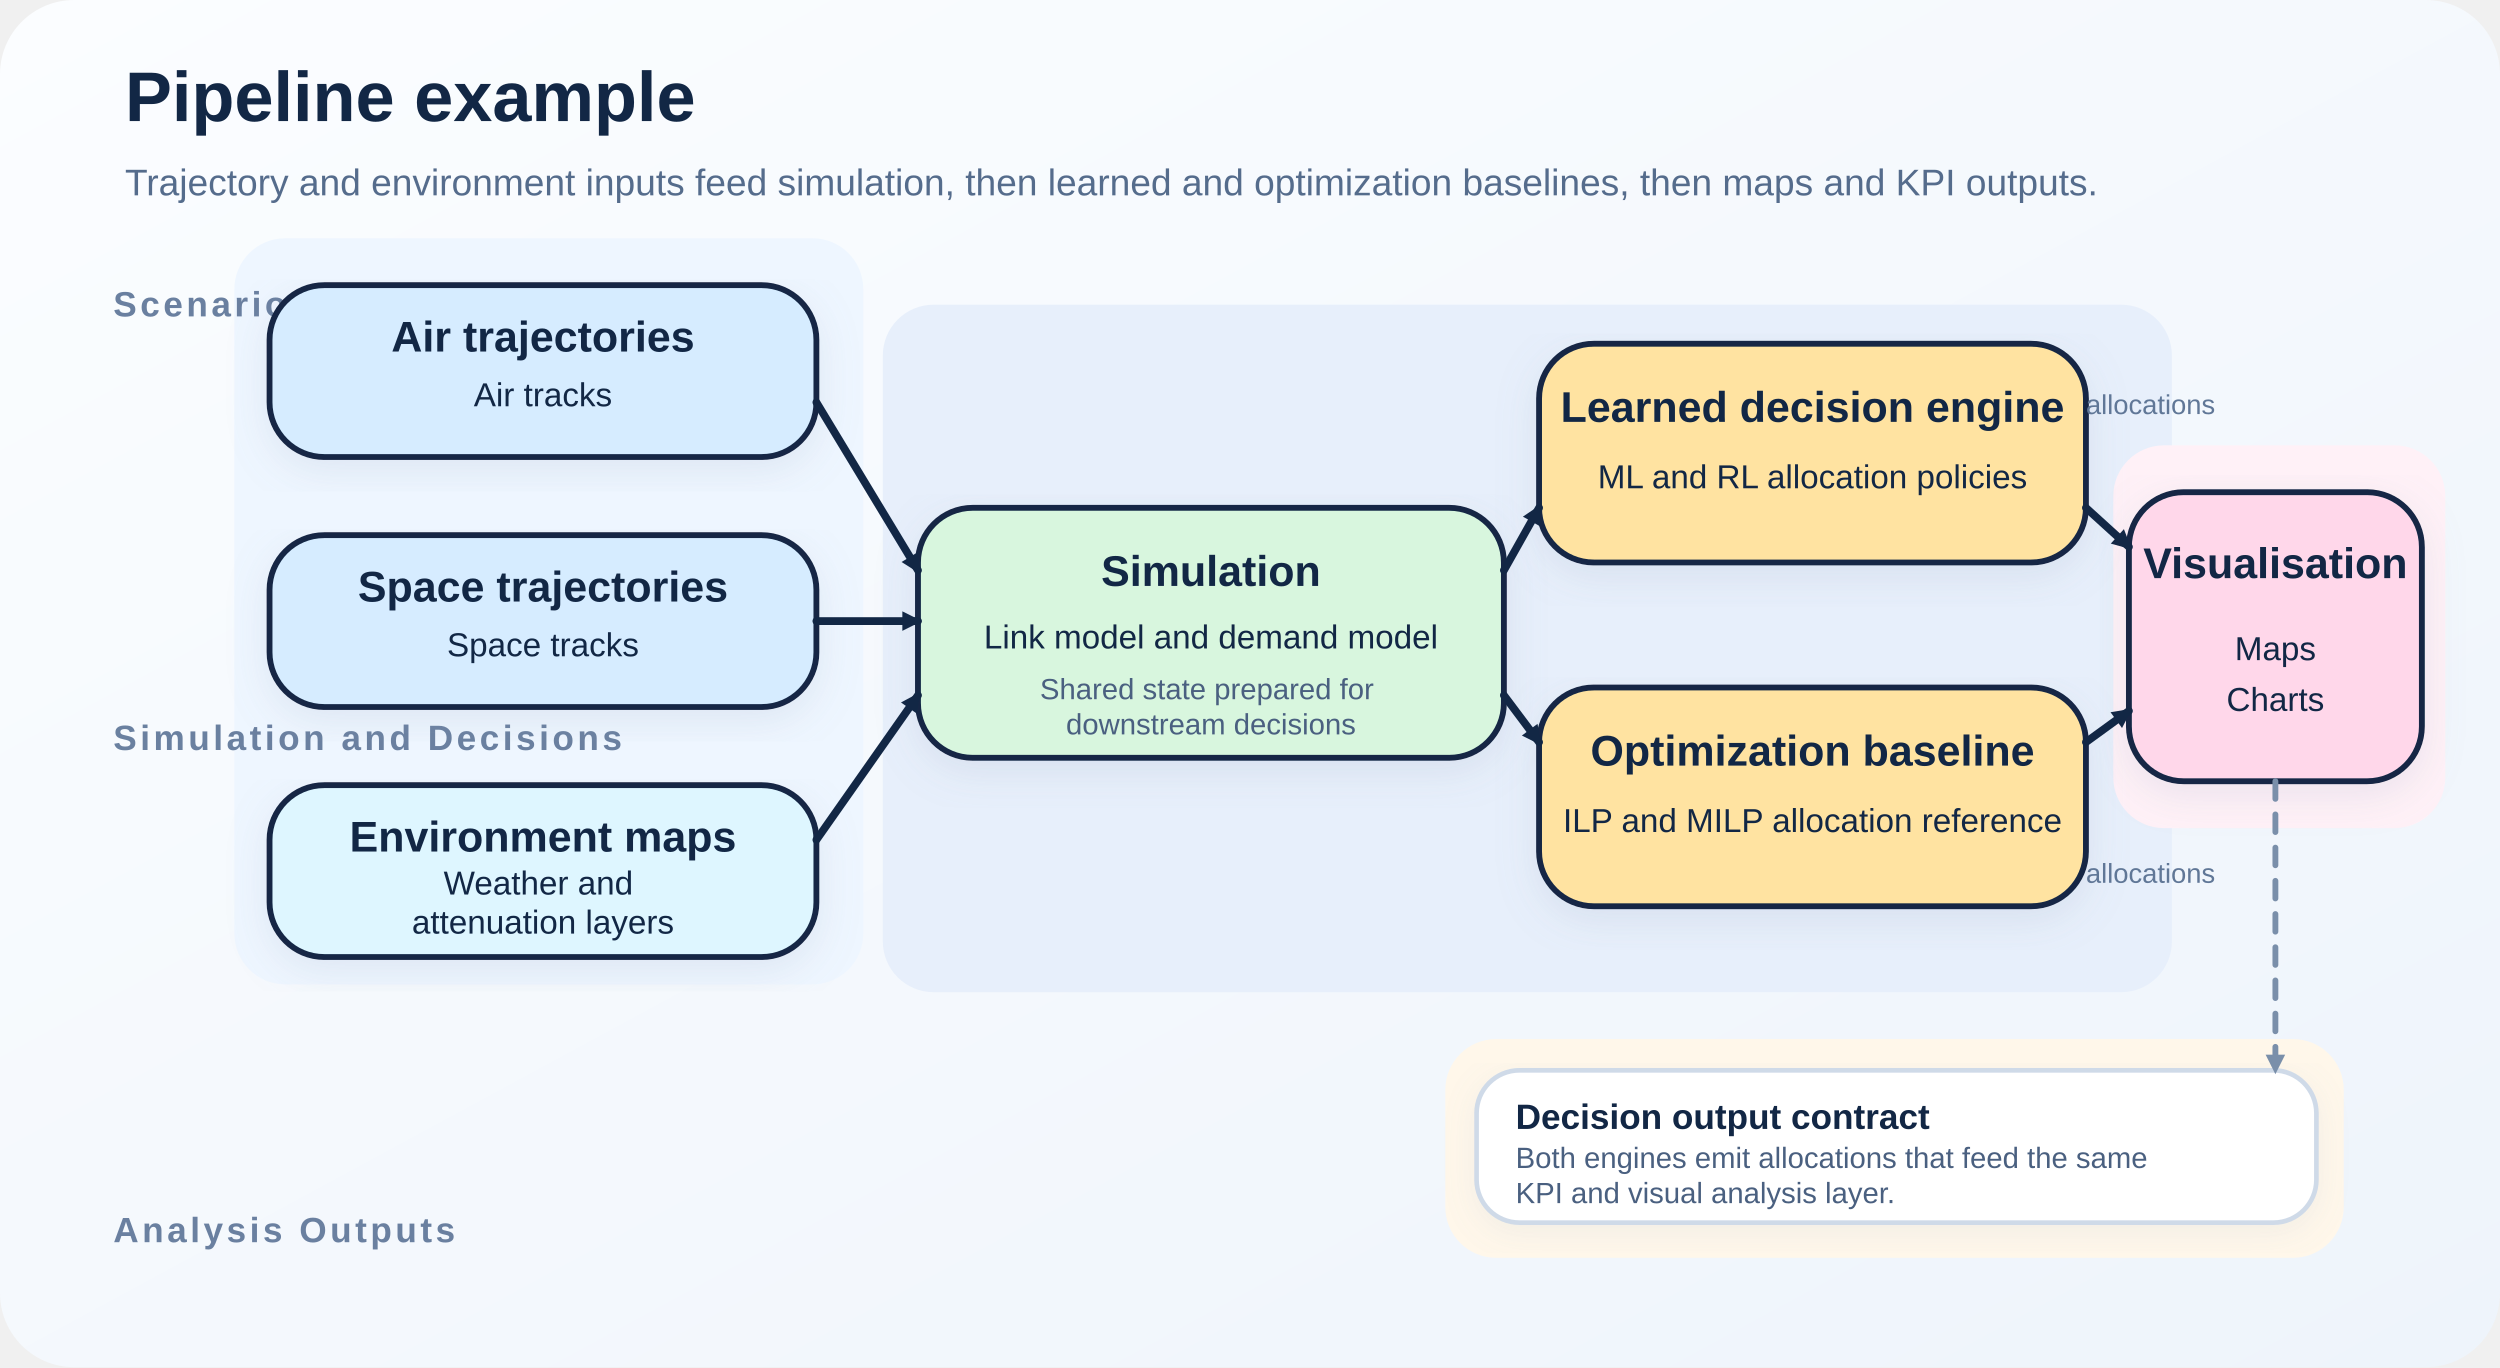
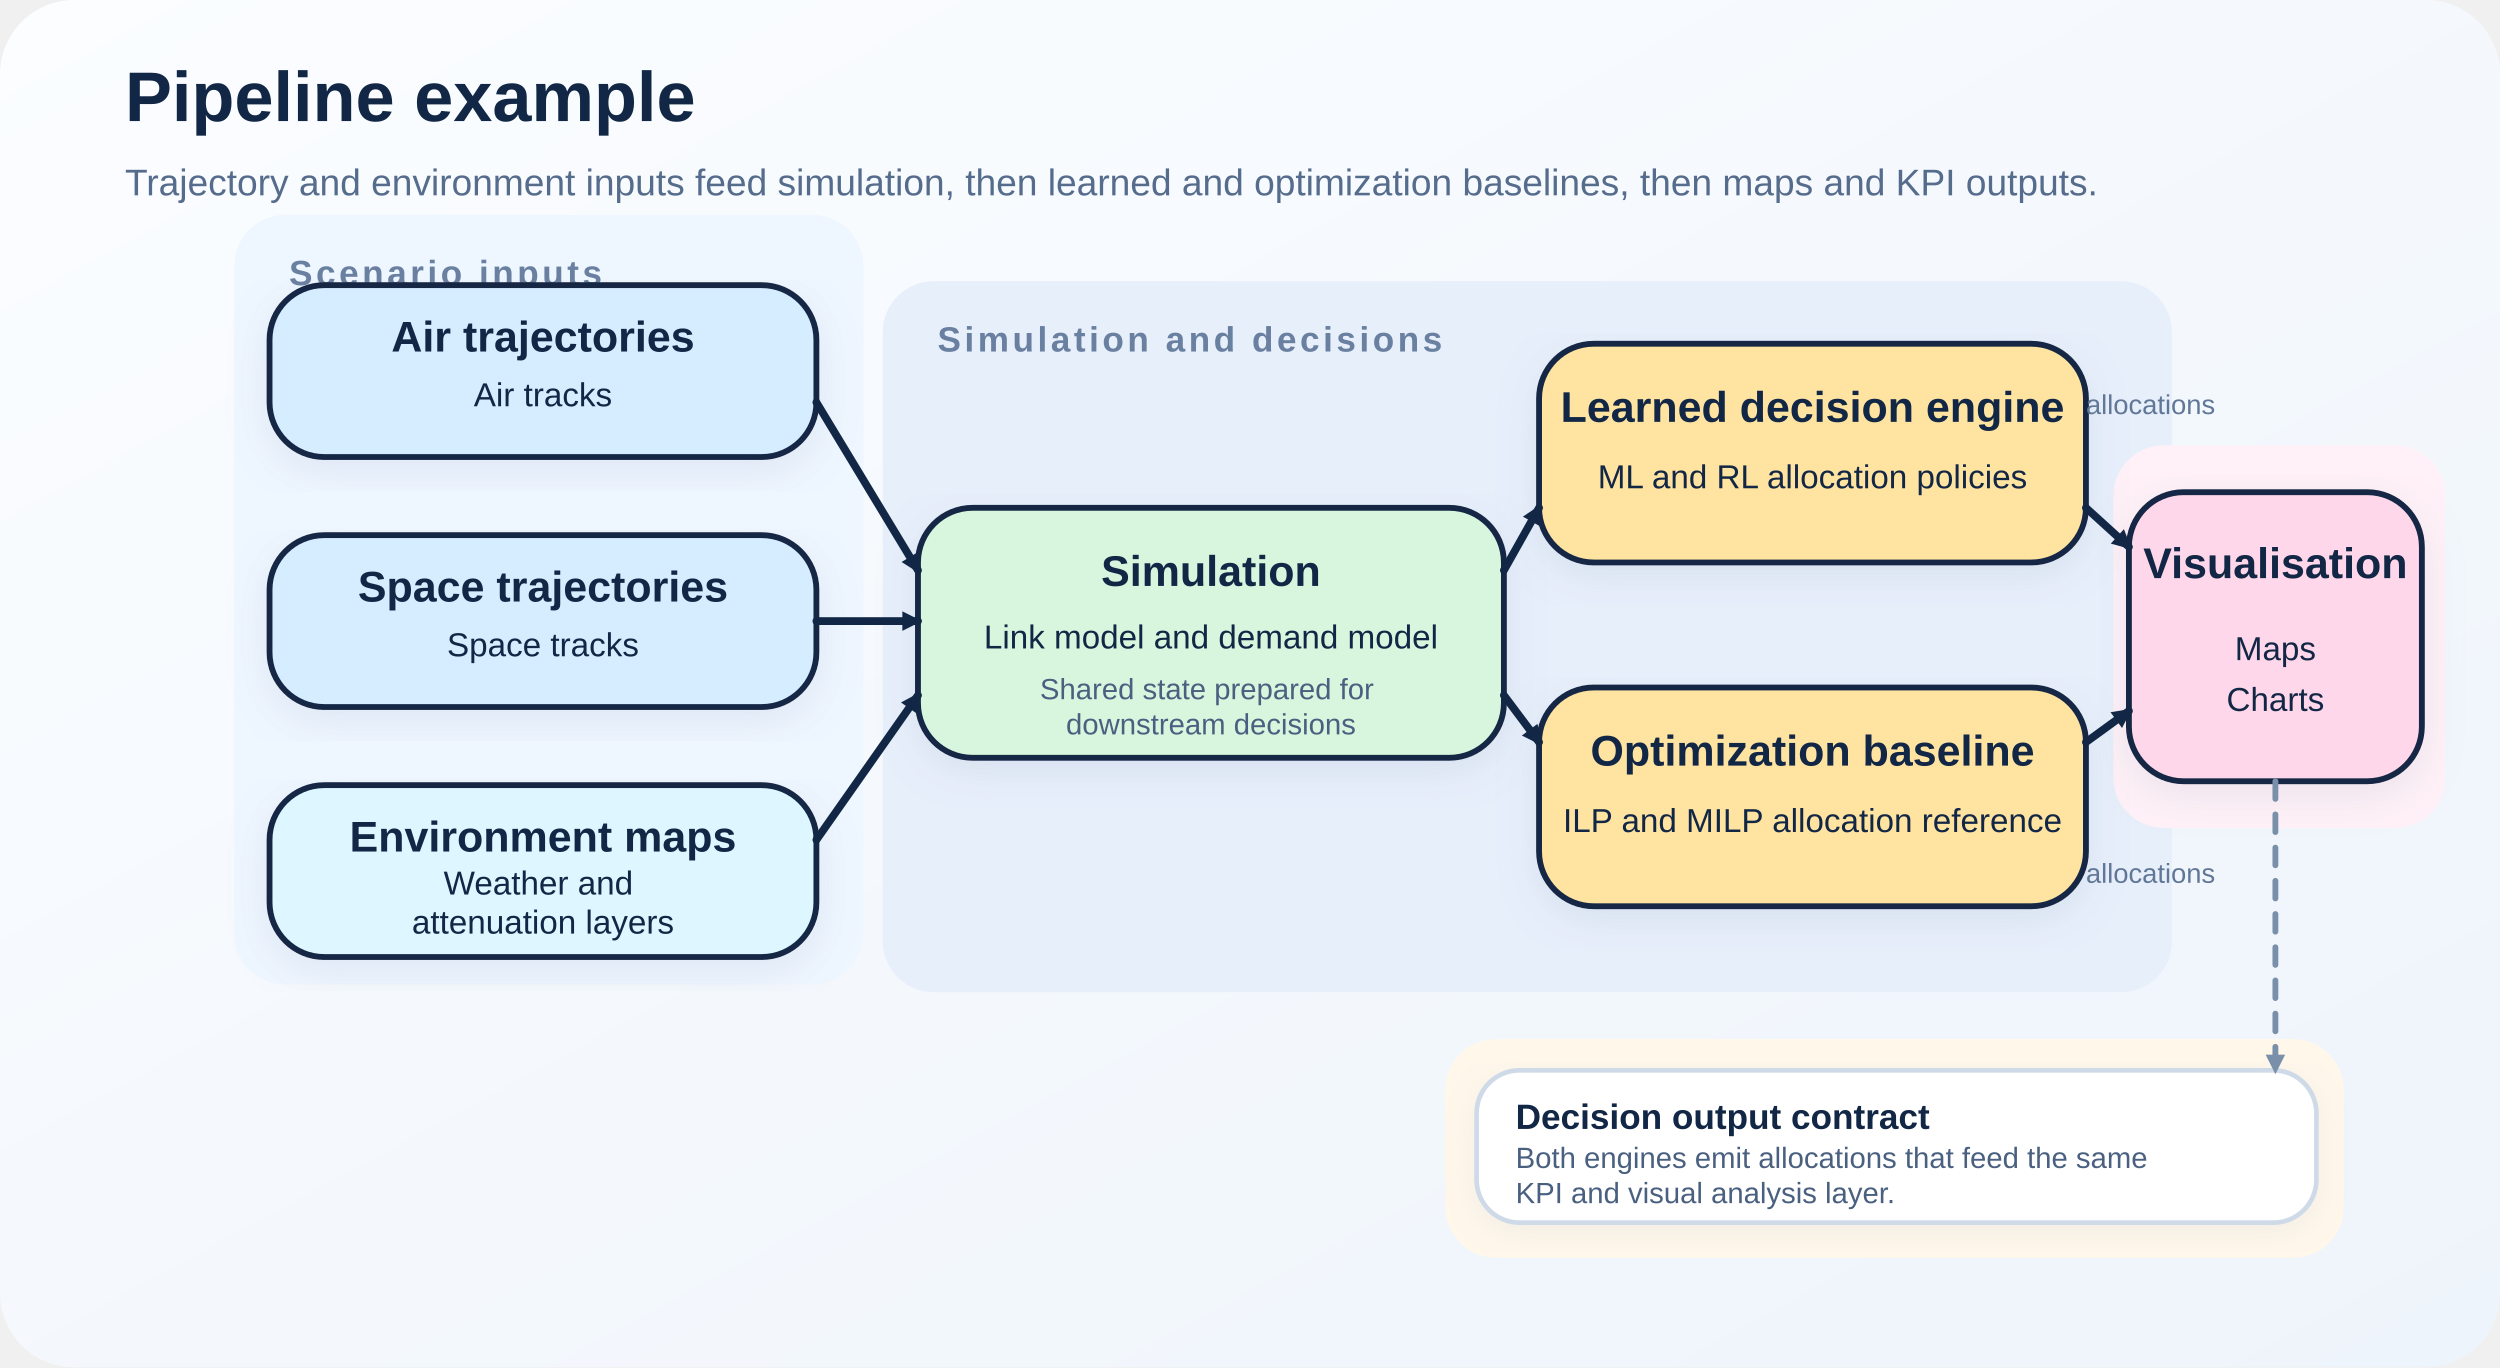
<svg xmlns="http://www.w3.org/2000/svg" width="1280" height="700" viewBox="0 0 1280 700" role="img" aria-labelledby="title desc">
  <defs>
    <style>
      text {
        font-family: Arial, Helvetica, sans-serif;
        fill: #122745;
      }
      .title {
        font-size: 36px;
        font-weight: 700;
      }
      .subtitle {
        font-size: 19px;
        fill: #556c8c;
      }
      .lane {
        font-size: 18px;
        font-weight: 700;
        letter-spacing: 0.1em;
        text-transform: uppercase;
        fill: #6a80a0;
      }
      .lane-rule {
        stroke: #d7e2ef;
        stroke-width: 2;
      }
      .card {
        stroke: #122745;
        stroke-width: 3;
        rx: 28;
        ry: 28;
        filter: url(#shadow);
      }
      .card-title {
        font-size: 22px;
        font-weight: 700;
      }
      .card-body {
        font-size: 17px;
      }
      .card-note {
        font-size: 15px;
        fill: #4a6080;
      }
      .label {
        font-size: 14px;
        fill: #607797;
      }
      .callout {
        stroke: #cfdae8;
        stroke-width: 2.4;
        rx: 22;
        ry: 22;
        filter: url(#shadow-soft);
      }
      .callout-title {
        font-size: 18px;
        font-weight: 700;
      }
      .callout-body {
        font-size: 15px;
        fill: #4a6080;
      }
      .arrow {
        stroke: #122745;
        stroke-width: 4;
        stroke-linecap: round;
      }
      .arrow-soft {
        stroke: #7a8faa;
        stroke-width: 3;
        stroke-linecap: round;
        stroke-dasharray: 9 8;
      }
    </style>
    <marker id="arrowhead-pipe" markerWidth="10" markerHeight="10" refX="8" refY="5" orient="auto" markerUnits="userSpaceOnUse">
      <path d="M 0 0 L 10 5 L 0 10 z" fill="#122745" />
    </marker>
    <marker id="arrowhead-pipe-soft" markerWidth="10" markerHeight="10" refX="8" refY="5" orient="auto" markerUnits="userSpaceOnUse">
      <path d="M 0 0 L 10 5 L 0 10 z" fill="#7a8faa" />
    </marker>
    <linearGradient id="pipe-bg" x1="0%" y1="0%" x2="100%" y2="100%">
      <stop offset="0%" stop-color="#fbfdff" />
      <stop offset="100%" stop-color="#eef4fb" />
    </linearGradient>
    <filter id="shadow" x="-10%" y="-10%" width="130%" height="130%">
      <feDropShadow dx="0" dy="6" stdDeviation="10" flood-color="#90a5c1" flood-opacity="0.18" />
    </filter>
    <filter id="shadow-soft" x="-10%" y="-10%" width="130%" height="130%">
      <feDropShadow dx="0" dy="4" stdDeviation="8" flood-color="#90a5c1" flood-opacity="0.12" />
    </filter>
  </defs>
  <rect width="1280" height="700" fill="url(#pipe-bg)" rx="38" ry="38" />
-   <rect x="120" y="122" width="322" height="382" fill="#eef6ff" rx="26" ry="26" />
-   <rect x="452" y="156" width="660" height="352" fill="#e7effb" rx="26" ry="26" />
+   <rect x="120" y="110" width="322" height="394" fill="#eef6ff" rx="26" ry="26" />
+   <rect x="452" y="144" width="660" height="364" fill="#e7effb" rx="26" ry="26" />
  <rect x="1082" y="228" width="170" height="196" fill="#fff1f7" rx="26" ry="26" />
  <rect x="740" y="532" width="460" height="112" fill="#fff7ea" rx="26" ry="26" />
  <g transform="translate(64,62)">
    <text class="title" x="0" y="0">Pipeline example</text>
    <text class="subtitle" x="0" y="38">Trajectory and environment inputs feed simulation, then learned and optimization baselines, then maps and KPI outputs.</text>
  </g>
-   <g transform="translate(58,132)">
-     <text class="lane" x="0" y="30">Scenario Inputs</text>
-     <text class="lane" x="0" y="252">Simulation and Decisions</text>
-     <text class="lane" x="0" y="504">Analysis Outputs</text>
-   </g>
+   <text class="lane" x="148" y="146">Scenario inputs</text>
+   <text class="lane" x="480" y="180">Simulation and decisions</text>
+   <text class="lane" x="768" y="566">Analysis outputs</text>
  <g transform="translate(138,146)">
    <rect class="card" width="280" height="88" fill="#d6ecff" />
    <text class="card-title" x="140" y="34" text-anchor="middle">Air trajectories</text>
    <text class="card-body" x="140" y="62" text-anchor="middle">Air tracks</text>
  </g>
  <g transform="translate(138,274)">
    <rect class="card" width="280" height="88" fill="#d6ecff" />
    <text class="card-title" x="140" y="34" text-anchor="middle">Space trajectories</text>
    <text class="card-body" x="140" y="62" text-anchor="middle">Space tracks</text>
  </g>
  <g transform="translate(138,402)">
    <rect class="card" width="280" height="88" fill="#def6ff" />
    <text class="card-title" x="140" y="34" text-anchor="middle">Environment maps</text>
    <text class="card-body" x="140" y="56" text-anchor="middle">
      <tspan x="140" dy="0">Weather and</tspan>
      <tspan x="140" dy="20">attenuation layers</tspan>
    </text>
  </g>
  <g transform="translate(470,260)">
    <rect class="card" width="300" height="128" fill="#d8f6de" />
    <text class="card-title" x="150" y="40" text-anchor="middle">Simulation</text>
    <text class="card-body" x="150" y="72" text-anchor="middle">Link model and demand model</text>
    <text class="card-note" x="150" y="98" text-anchor="middle">
      <tspan x="150" dy="0">Shared state prepared for</tspan>
      <tspan x="150" dy="18">downstream decisions</tspan>
    </text>
  </g>
  <g transform="translate(788,176)">
    <rect class="card" width="280" height="112" fill="#ffe3a1" />
    <text class="card-title" x="140" y="40" text-anchor="middle">Learned decision engine</text>
    <text class="card-body" x="140" y="74" text-anchor="middle">ML and RL allocation policies</text>
  </g>
  <g transform="translate(788,352)">
    <rect class="card" width="280" height="112" fill="#ffe3a1" />
    <text class="card-title" x="140" y="40" text-anchor="middle">Optimization baseline</text>
    <text class="card-body" x="140" y="74" text-anchor="middle">ILP and MILP allocation reference</text>
  </g>
  <g transform="translate(1090,252)">
    <rect class="card" width="150" height="148" fill="#ffd7ea" />
    <text class="card-title" x="75" y="44" text-anchor="middle">Visualisation</text>
    <text class="card-body" x="75" y="86" text-anchor="middle">Maps</text>
    <text class="card-body" x="75" y="112" text-anchor="middle">Charts</text>
  </g>
  <g transform="translate(756,548)">
    <rect class="callout" width="430" height="78" fill="#ffffff" />
    <text class="callout-title" x="20" y="30">Decision output contract</text>
    <text class="callout-body" x="20" y="50">
      <tspan x="20" dy="0">Both engines emit allocations that feed the same</tspan>
      <tspan x="20" dy="18">KPI and visual analysis layer.</tspan>
    </text>
  </g>
  <line class="arrow" x1="418" y1="206" x2="470" y2="292" marker-end="url(#arrowhead-pipe)" />
  <line class="arrow" x1="418" y1="318" x2="470" y2="318" marker-end="url(#arrowhead-pipe)" />
  <line class="arrow" x1="418" y1="430" x2="470" y2="356" marker-end="url(#arrowhead-pipe)" />
  <line class="arrow" x1="770" y1="292" x2="788" y2="260" marker-end="url(#arrowhead-pipe)" />
  <line class="arrow" x1="770" y1="356" x2="788" y2="380" marker-end="url(#arrowhead-pipe)" />
  <line class="arrow" x1="1068" y1="260" x2="1090" y2="280" marker-end="url(#arrowhead-pipe)" />
  <line class="arrow" x1="1068" y1="380" x2="1090" y2="364" marker-end="url(#arrowhead-pipe)" />
  <text class="label" x="1068" y="212">allocations</text>
  <text class="label" x="1068" y="452">allocations</text>
  <line class="arrow-soft" x1="1165" y1="400" x2="1165" y2="548" marker-end="url(#arrowhead-pipe-soft)" />
</svg>
